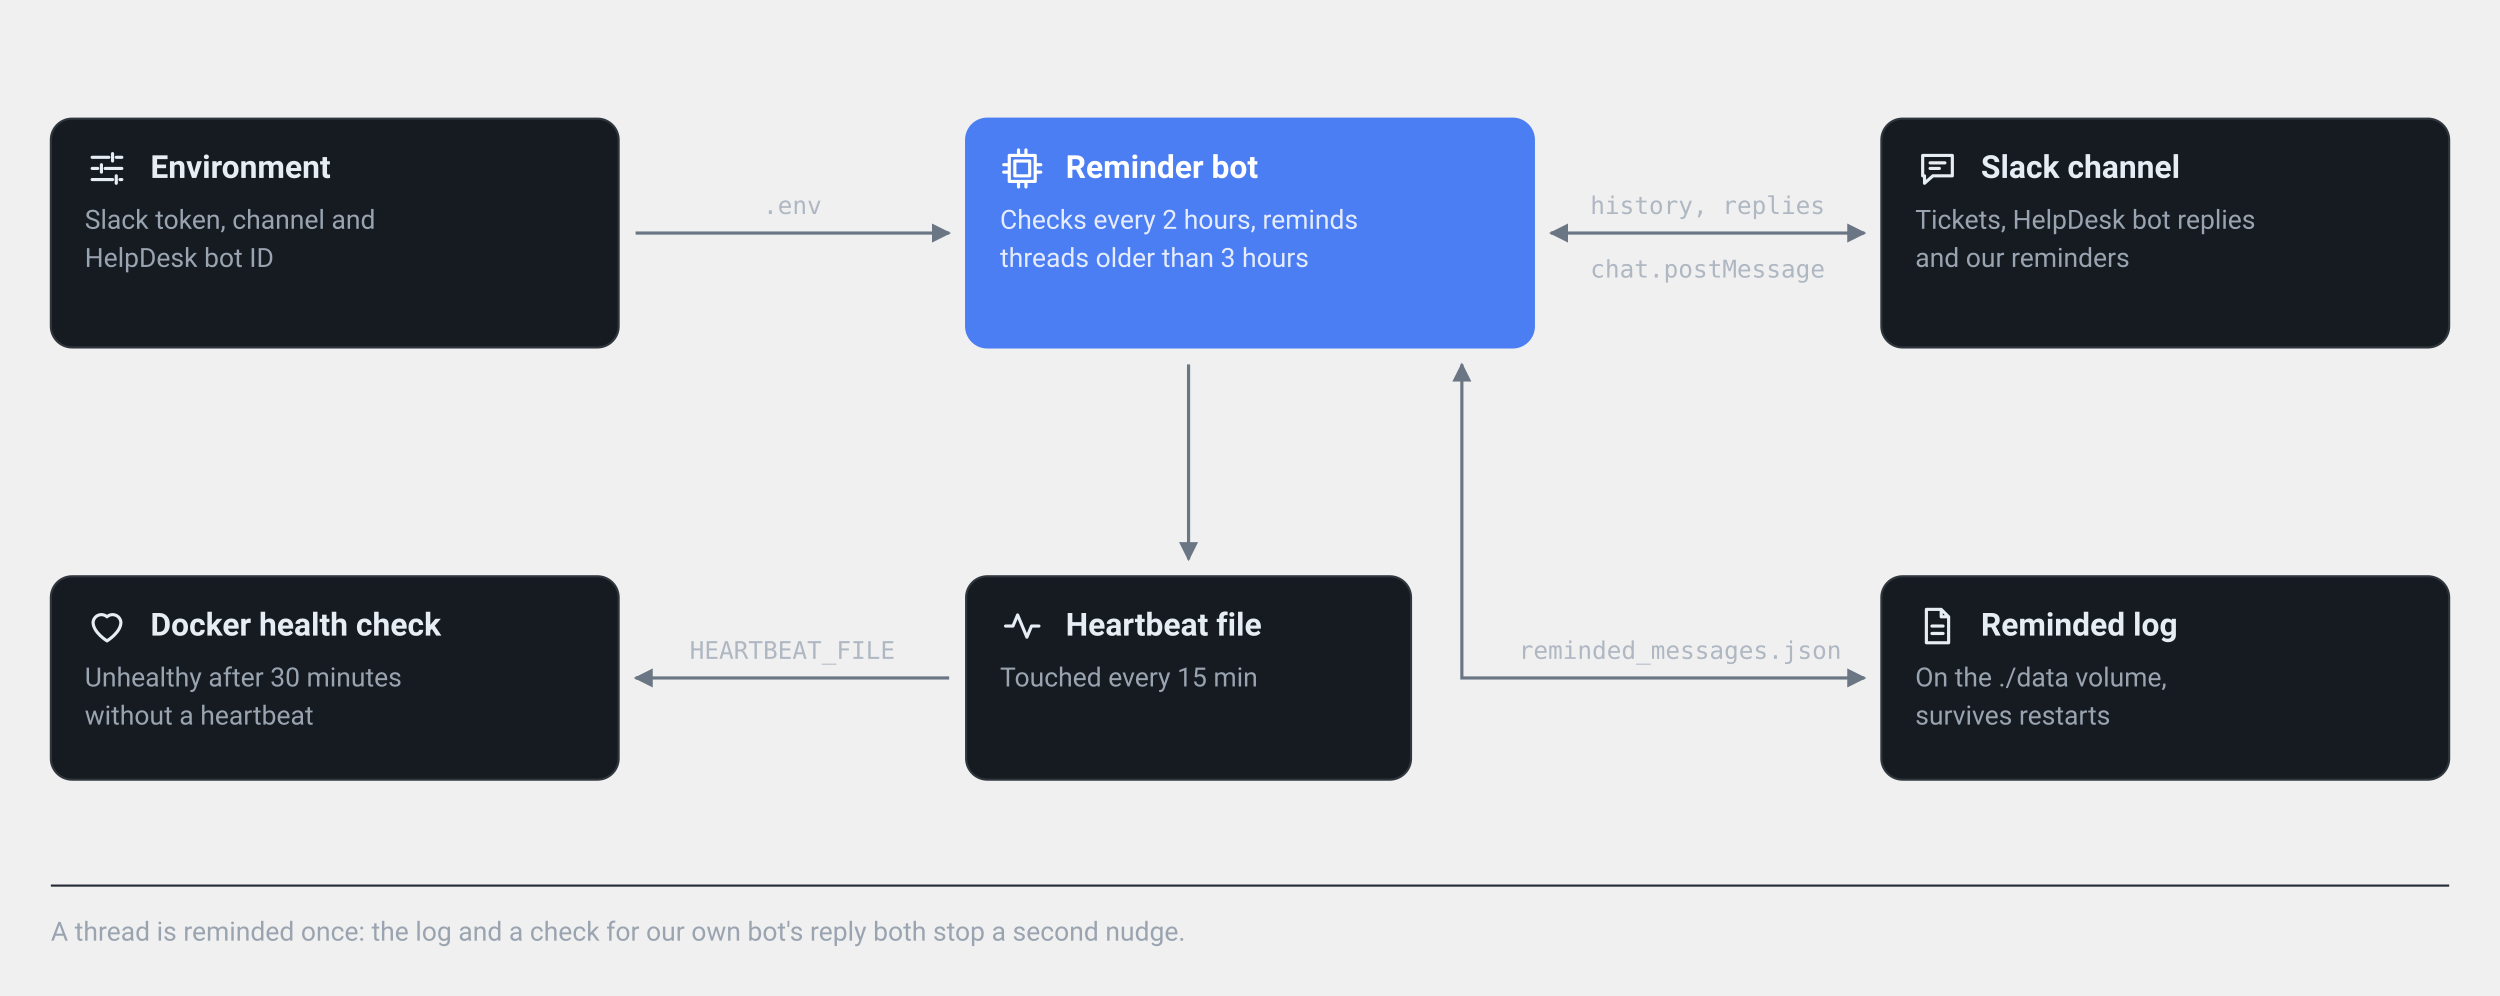
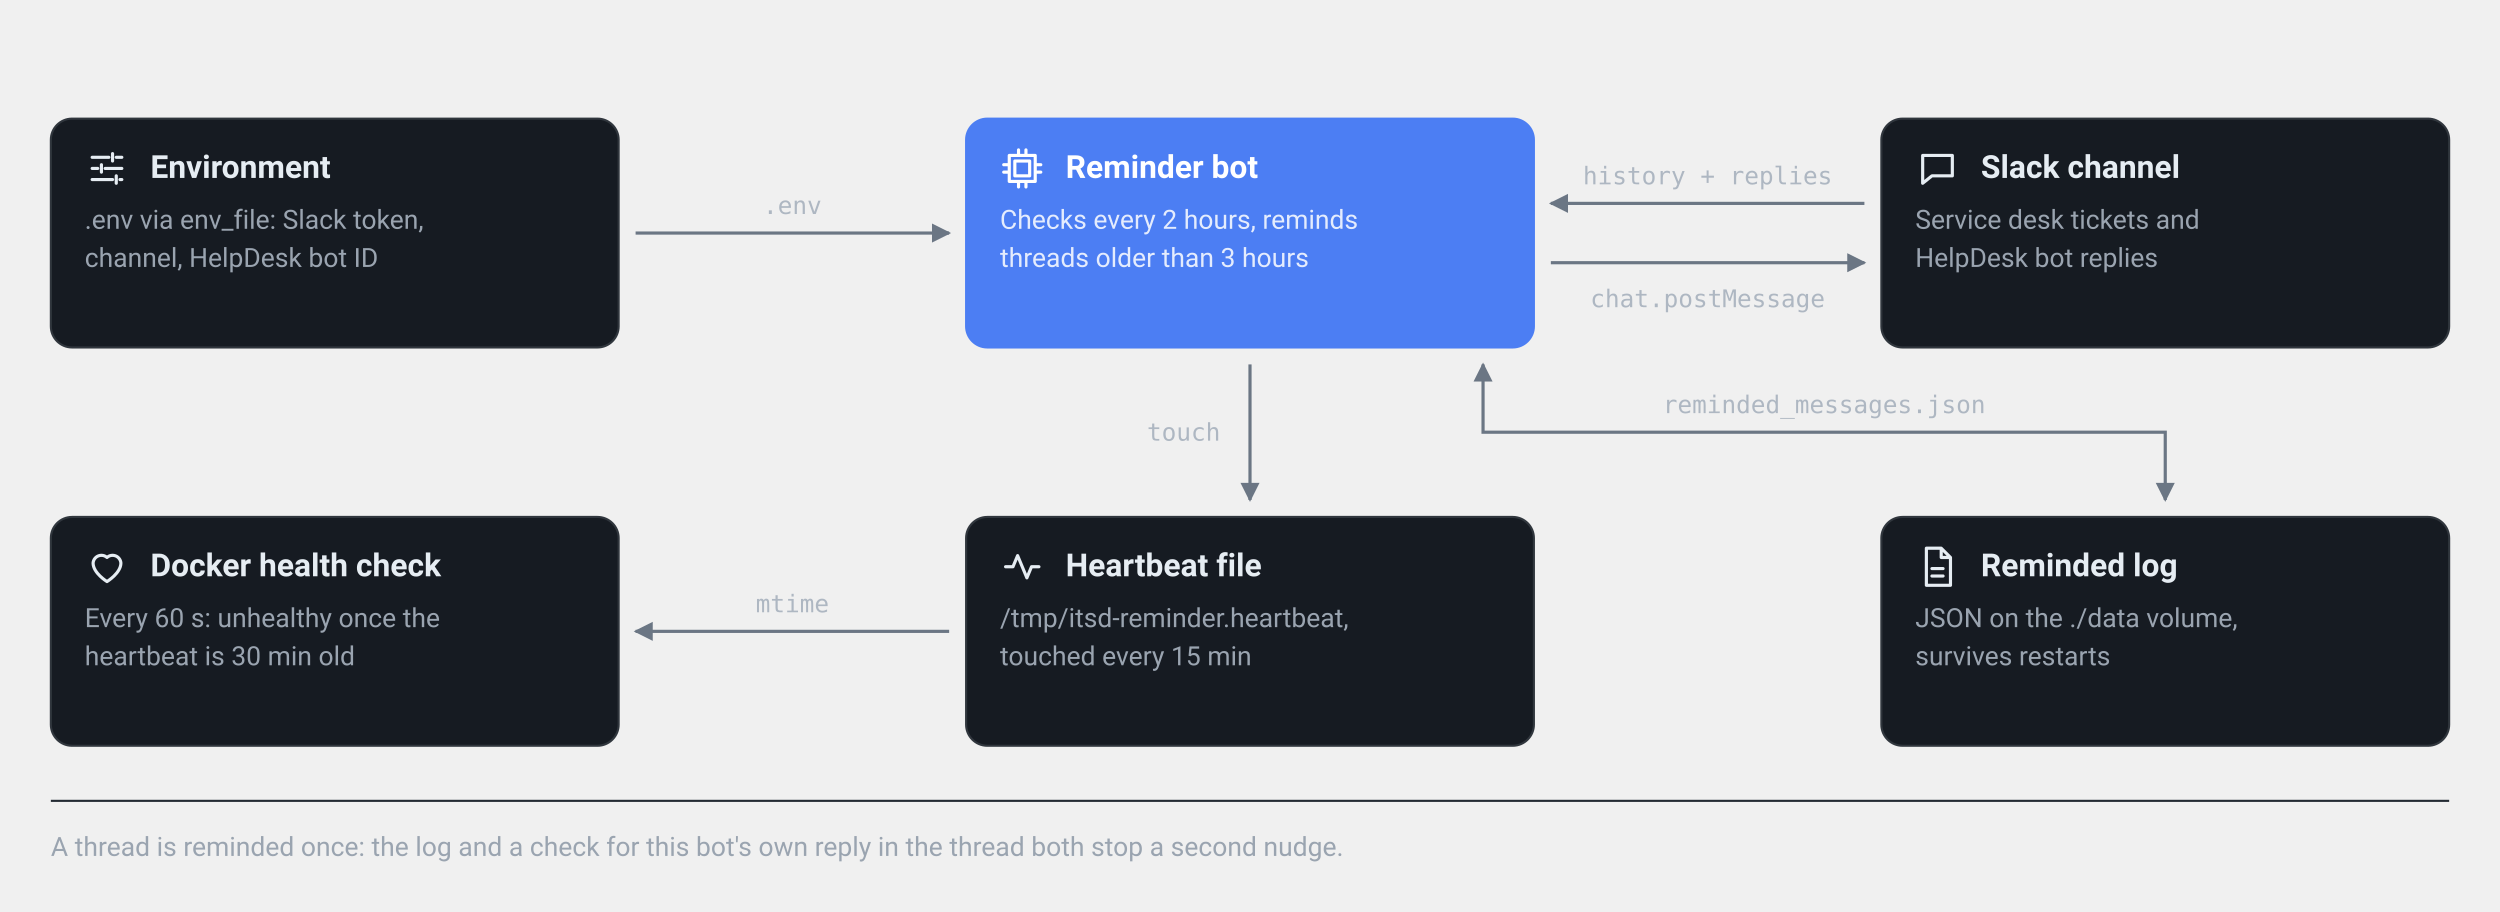
- <svg xmlns="http://www.w3.org/2000/svg" viewBox="0 0 1180 470" width="1180" height="470" role="img" aria-label="The reminder bot runs in one Docker container configured from .env. It reads the service desk channel and posts reminders through the Slack Web API, keeps a log of reminded threads on the ./data volume, and touches a heartbeat file that the Docker health check watches.">
+ <svg xmlns="http://www.w3.org/2000/svg" viewBox="0 0 1180 430" width="1180" height="430" role="img" aria-label="The reminder bot runs in one Docker container configured from .env. It reads the service desk channel's history and replies through the Slack Web API and posts reminders with chat.postMessage, keeps a log of handled threads on the ./data volume, and touches a heartbeat file that the Docker health check reads.">
  <defs>
    <marker id="a" viewBox="0 0 10 10" refX="9" refY="5" markerWidth="6" markerHeight="6" orient="auto-start-reverse">
      <path d="M0 0 10 5 0 10z" fill="#6b7684" />
+     </marker>
+     <marker id="b" viewBox="0 0 10 10" refX="1" refY="5" markerWidth="6" markerHeight="6" orient="auto">
+       <path d="M10 0 0 5 10 10z" fill="#6b7684" />
    </marker>
  </defs>
  <rect x="24" y="56" width="268" height="108" rx="10" fill="#161b22" stroke="#30363d" stroke-width="1" />
  <g transform="translate(40.0,69.0) scale(0.875)" fill="none" stroke="#e6edf3" stroke-width="1.7" stroke-linecap="round" stroke-linejoin="round">
    <path d="M4 6h9 M17 6h3 M4 12h3 M11 12h9 M4 18h11 M19 18h1 M15 4v4 M9 10v4 M17 16v4" />
  </g>
  <text x="71.0" y="84.0" font-family="system-ui,-apple-system,'Segoe UI',Roboto,Helvetica,Arial,sans-serif" font-size="15" fill="#e6edf3" text-anchor="start" font-weight="600">Environment</text>
-   <text x="40.0" y="108.0" font-family="system-ui,-apple-system,'Segoe UI',Roboto,Helvetica,Arial,sans-serif" font-size="12.5" fill="#9aa4b0" text-anchor="start">Slack token, channel and</text>
-   <text x="40.0" y="126.0" font-family="system-ui,-apple-system,'Segoe UI',Roboto,Helvetica,Arial,sans-serif" font-size="12.5" fill="#9aa4b0" text-anchor="start">HelpDesk bot ID</text>
+   <text x="40.0" y="108.0" font-family="system-ui,-apple-system,'Segoe UI',Roboto,Helvetica,Arial,sans-serif" font-size="12.5" fill="#9aa4b0" text-anchor="start">.env via env_file: Slack token,</text>
+   <text x="40.0" y="126.0" font-family="system-ui,-apple-system,'Segoe UI',Roboto,Helvetica,Arial,sans-serif" font-size="12.5" fill="#9aa4b0" text-anchor="start">channel, HelpDesk bot ID</text>
  <rect x="456" y="56" width="268" height="108" rx="10" fill="#4c7ef3" stroke="#4c7ef3" stroke-width="1" />
  <g transform="translate(472.0,69.0) scale(0.875)" fill="none" stroke="#ffffff" stroke-width="1.7" stroke-linecap="round" stroke-linejoin="round">
    <path d="M8 8h8v8H8z M5 5h14v14H5z M10 2v3 M14 2v3 M10 19v3 M14 19v3 M2 10h3 M2 14h3 M19 10h3 M19 14h3" />
  </g>
  <text x="503.0" y="84.0" font-family="system-ui,-apple-system,'Segoe UI',Roboto,Helvetica,Arial,sans-serif" font-size="15" fill="#ffffff" text-anchor="start" font-weight="600">Reminder bot</text>
  <text x="472.0" y="108.0" font-family="system-ui,-apple-system,'Segoe UI',Roboto,Helvetica,Arial,sans-serif" font-size="12.5" fill="#ffffff" text-anchor="start" opacity="0.85">Checks every 2 hours, reminds</text>
  <text x="472.0" y="126.0" font-family="system-ui,-apple-system,'Segoe UI',Roboto,Helvetica,Arial,sans-serif" font-size="12.5" fill="#ffffff" text-anchor="start" opacity="0.85">threads older than 3 hours</text>
  <rect x="888" y="56" width="268" height="108" rx="10" fill="#161b22" stroke="#30363d" stroke-width="1" />
  <g transform="translate(904.0,69.0) scale(0.875)" fill="none" stroke="#e6edf3" stroke-width="1.7" stroke-linecap="round" stroke-linejoin="round">
-     <path d="M4 5h16v11H9.5L5 20v-4H4z M8 9h8 M8 12h5" />
+     <path d="M4 5h16v11H9l-5 4z" />
  </g>
  <text x="935.0" y="84.0" font-family="system-ui,-apple-system,'Segoe UI',Roboto,Helvetica,Arial,sans-serif" font-size="15" fill="#e6edf3" text-anchor="start" font-weight="600">Slack channel</text>
-   <text x="904.0" y="108.0" font-family="system-ui,-apple-system,'Segoe UI',Roboto,Helvetica,Arial,sans-serif" font-size="12.5" fill="#9aa4b0" text-anchor="start">Tickets, HelpDesk bot replies</text>
-   <text x="904.0" y="126.0" font-family="system-ui,-apple-system,'Segoe UI',Roboto,Helvetica,Arial,sans-serif" font-size="12.5" fill="#9aa4b0" text-anchor="start">and our reminders</text>
-   <rect x="24" y="272" width="268" height="96" rx="10" fill="#161b22" stroke="#30363d" stroke-width="1" />
-   <g transform="translate(40.0,285.0) scale(0.875)" fill="none" stroke="#e6edf3" stroke-width="1.7" stroke-linecap="round" stroke-linejoin="round">
+   <text x="904.0" y="108.0" font-family="system-ui,-apple-system,'Segoe UI',Roboto,Helvetica,Arial,sans-serif" font-size="12.5" fill="#9aa4b0" text-anchor="start">Service desk tickets and</text>
+   <text x="904.0" y="126.0" font-family="system-ui,-apple-system,'Segoe UI',Roboto,Helvetica,Arial,sans-serif" font-size="12.5" fill="#9aa4b0" text-anchor="start">HelpDesk bot replies</text>
+   <rect x="24" y="244" width="268" height="108" rx="10" fill="#161b22" stroke="#30363d" stroke-width="1" />
+   <g transform="translate(40.0,257.0) scale(0.875)" fill="none" stroke="#e6edf3" stroke-width="1.7" stroke-linecap="round" stroke-linejoin="round">
    <path d="M12 20s-7.5-4.6-7.5-10A4.5 4.5 0 0 1 12 7a4.5 4.5 0 0 1 7.5 3c0 5.4-7.5 10-7.5 10z" />
  </g>
-   <text x="71.0" y="300.0" font-family="system-ui,-apple-system,'Segoe UI',Roboto,Helvetica,Arial,sans-serif" font-size="15" fill="#e6edf3" text-anchor="start" font-weight="600">Docker health check</text>
-   <text x="40.0" y="324.0" font-family="system-ui,-apple-system,'Segoe UI',Roboto,Helvetica,Arial,sans-serif" font-size="12.5" fill="#9aa4b0" text-anchor="start">Unhealthy after 30 minutes</text>
-   <text x="40.0" y="342.0" font-family="system-ui,-apple-system,'Segoe UI',Roboto,Helvetica,Arial,sans-serif" font-size="12.5" fill="#9aa4b0" text-anchor="start">without a heartbeat</text>
-   <rect x="456" y="272" width="210" height="96" rx="10" fill="#161b22" stroke="#30363d" stroke-width="1" />
-   <g transform="translate(472.0,285.0) scale(0.875)" fill="none" stroke="#e6edf3" stroke-width="1.7" stroke-linecap="round" stroke-linejoin="round">
+   <text x="71.0" y="272.0" font-family="system-ui,-apple-system,'Segoe UI',Roboto,Helvetica,Arial,sans-serif" font-size="15" fill="#e6edf3" text-anchor="start" font-weight="600">Docker health check</text>
+   <text x="40.0" y="296.0" font-family="system-ui,-apple-system,'Segoe UI',Roboto,Helvetica,Arial,sans-serif" font-size="12.5" fill="#9aa4b0" text-anchor="start">Every 60 s: unhealthy once the</text>
+   <text x="40.0" y="314.0" font-family="system-ui,-apple-system,'Segoe UI',Roboto,Helvetica,Arial,sans-serif" font-size="12.5" fill="#9aa4b0" text-anchor="start">heartbeat is 30 min old</text>
+   <rect x="456" y="244" width="268" height="108" rx="10" fill="#161b22" stroke="#30363d" stroke-width="1" />
+   <g transform="translate(472.0,257.0) scale(0.875)" fill="none" stroke="#e6edf3" stroke-width="1.7" stroke-linecap="round" stroke-linejoin="round">
    <path d="M3 12h4l2.5-6 5 12 2.5-6h4" />
  </g>
-   <text x="503.0" y="300.0" font-family="system-ui,-apple-system,'Segoe UI',Roboto,Helvetica,Arial,sans-serif" font-size="15" fill="#e6edf3" text-anchor="start" font-weight="600">Heartbeat file</text>
-   <text x="472.0" y="324.0" font-family="system-ui,-apple-system,'Segoe UI',Roboto,Helvetica,Arial,sans-serif" font-size="12.5" fill="#9aa4b0" text-anchor="start">Touched every 15 min</text>
-   <rect x="888" y="272" width="268" height="96" rx="10" fill="#161b22" stroke="#30363d" stroke-width="1" />
-   <g transform="translate(904.0,285.0) scale(0.875)" fill="none" stroke="#e6edf3" stroke-width="1.7" stroke-linecap="round" stroke-linejoin="round">
-     <path d="M6 3h8l4 4v14H6z M14 3v4h4 M9 12h6 M9 16h6" />
+   <text x="503.0" y="272.0" font-family="system-ui,-apple-system,'Segoe UI',Roboto,Helvetica,Arial,sans-serif" font-size="15" fill="#e6edf3" text-anchor="start" font-weight="600">Heartbeat file</text>
+   <text x="472.0" y="296.0" font-family="system-ui,-apple-system,'Segoe UI',Roboto,Helvetica,Arial,sans-serif" font-size="12.5" fill="#9aa4b0" text-anchor="start">/tmp/itsd-reminder.heartbeat,</text>
+   <text x="472.0" y="314.0" font-family="system-ui,-apple-system,'Segoe UI',Roboto,Helvetica,Arial,sans-serif" font-size="12.5" fill="#9aa4b0" text-anchor="start">touched every 15 min</text>
+   <rect x="888" y="244" width="268" height="108" rx="10" fill="#161b22" stroke="#30363d" stroke-width="1" />
+   <g transform="translate(904.0,257.0) scale(0.875)" fill="none" stroke="#e6edf3" stroke-width="1.7" stroke-linecap="round" stroke-linejoin="round">
+     <path d="M6 2h8l5 5v15H6z M14 2v5h5 M9 13h6 M9 17h6" />
  </g>
-   <text x="935.0" y="300.0" font-family="system-ui,-apple-system,'Segoe UI',Roboto,Helvetica,Arial,sans-serif" font-size="15" fill="#e6edf3" text-anchor="start" font-weight="600">Reminded log</text>
-   <text x="904.0" y="324.0" font-family="system-ui,-apple-system,'Segoe UI',Roboto,Helvetica,Arial,sans-serif" font-size="12.5" fill="#9aa4b0" text-anchor="start">On the ./data volume,</text>
-   <text x="904.0" y="342.0" font-family="system-ui,-apple-system,'Segoe UI',Roboto,Helvetica,Arial,sans-serif" font-size="12.5" fill="#9aa4b0" text-anchor="start">survives restarts</text>
+   <text x="935.0" y="272.0" font-family="system-ui,-apple-system,'Segoe UI',Roboto,Helvetica,Arial,sans-serif" font-size="15" fill="#e6edf3" text-anchor="start" font-weight="600">Reminded log</text>
+   <text x="904.0" y="296.0" font-family="system-ui,-apple-system,'Segoe UI',Roboto,Helvetica,Arial,sans-serif" font-size="12.5" fill="#9aa4b0" text-anchor="start">JSON on the ./data volume,</text>
+   <text x="904.0" y="314.0" font-family="system-ui,-apple-system,'Segoe UI',Roboto,Helvetica,Arial,sans-serif" font-size="12.5" fill="#9aa4b0" text-anchor="start">survives restarts</text>
  <polyline points="300,110.0 448,110.0" fill="none" stroke="#6b7684" stroke-width="1.5" marker-end="url(#a)" />
  <text x="374.0" y="101.0" font-family="ui-monospace,SFMono-Regular,'SF Mono',Menlo,Consolas,monospace" font-size="11.5" fill="#aeb7c2" text-anchor="middle">.env</text>
-   <polyline points="732,110.0 880,110.0" fill="none" stroke="#6b7684" stroke-width="1.5" marker-end="url(#a)" marker-start="url(#a)" />
-   <text x="806.0" y="101.0" font-family="ui-monospace,SFMono-Regular,'SF Mono',Menlo,Consolas,monospace" font-size="11.5" fill="#aeb7c2" text-anchor="middle">history, replies</text>
-   <text x="806.0" y="131.0" font-family="ui-monospace,SFMono-Regular,'SF Mono',Menlo,Consolas,monospace" font-size="11.5" fill="#aeb7c2" text-anchor="middle">chat.postMessage</text>
-   <polyline points="561.0,172 561.0,264" fill="none" stroke="#6b7684" stroke-width="1.5" marker-end="url(#a)" />
-   <polyline points="448,320.0 300,320.0" fill="none" stroke="#6b7684" stroke-width="1.5" marker-end="url(#a)" />
-   <text x="374.0" y="311.0" font-family="ui-monospace,SFMono-Regular,'SF Mono',Menlo,Consolas,monospace" font-size="11.5" fill="#aeb7c2" text-anchor="middle">HEARTBEAT_FILE</text>
-   <polyline points="690,172 690,320.0 880,320.0" fill="none" stroke="#6b7684" stroke-width="1.5" marker-end="url(#a)" marker-start="url(#a)" />
-   <text x="793.0" y="311.0" font-family="ui-monospace,SFMono-Regular,'SF Mono',Menlo,Consolas,monospace" font-size="11.5" fill="#aeb7c2" text-anchor="middle">reminded_messages.json</text>
-   <line x1="24" y1="418" x2="1156" y2="418" stroke="#232a33" stroke-width="1" />
-   <text x="24.0" y="444.0" font-family="system-ui,-apple-system,'Segoe UI',Roboto,Helvetica,Arial,sans-serif" font-size="12.5" fill="#9aa4b0" text-anchor="start">A thread is reminded once: the log and a check for our own bot's reply both stop a second nudge.</text>
+   <polyline points="880,96.0 732,96.0" fill="none" stroke="#6b7684" stroke-width="1.5" marker-end="url(#a)" />
+   <text x="806.0" y="87.0" font-family="ui-monospace,SFMono-Regular,'SF Mono',Menlo,Consolas,monospace" font-size="11.5" fill="#aeb7c2" text-anchor="middle">history + replies</text>
+   <polyline points="732,124.0 880,124.0" fill="none" stroke="#6b7684" stroke-width="1.5" marker-end="url(#a)" />
+   <text x="806.0" y="145.0" font-family="ui-monospace,SFMono-Regular,'SF Mono',Menlo,Consolas,monospace" font-size="11.5" fill="#aeb7c2" text-anchor="middle">chat.postMessage</text>
+   <polyline points="590.0,172 590.0,236" fill="none" stroke="#6b7684" stroke-width="1.5" marker-end="url(#a)" />
+   <text x="576.0" y="208.0" font-family="ui-monospace,SFMono-Regular,'SF Mono',Menlo,Consolas,monospace" font-size="11.5" fill="#aeb7c2" text-anchor="end">touch</text>
+   <polyline points="448,298.0 300,298.0" fill="none" stroke="#6b7684" stroke-width="1.5" marker-end="url(#a)" />
+   <text x="374.0" y="289.0" font-family="ui-monospace,SFMono-Regular,'SF Mono',Menlo,Consolas,monospace" font-size="11.5" fill="#aeb7c2" text-anchor="middle">mtime</text>
+   <polyline points="700,172 700,204.0 1022.0,204.0 1022.0,236" fill="none" stroke="#6b7684" stroke-width="1.5" marker-end="url(#a)" marker-start="url(#b)" />
+   <text x="861.0" y="195.0" font-family="ui-monospace,SFMono-Regular,'SF Mono',Menlo,Consolas,monospace" font-size="11.5" fill="#aeb7c2" text-anchor="middle">reminded_messages.json</text>
+   <line x1="24" y1="378" x2="1156" y2="378" stroke="#232a33" stroke-width="1" />
+   <text x="24.0" y="404.0" font-family="system-ui,-apple-system,'Segoe UI',Roboto,Helvetica,Arial,sans-serif" font-size="12.5" fill="#9aa4b0" text-anchor="start">A thread is reminded once: the log and a check for this bot's own reply in the thread both stop a second nudge.</text>
</svg>
